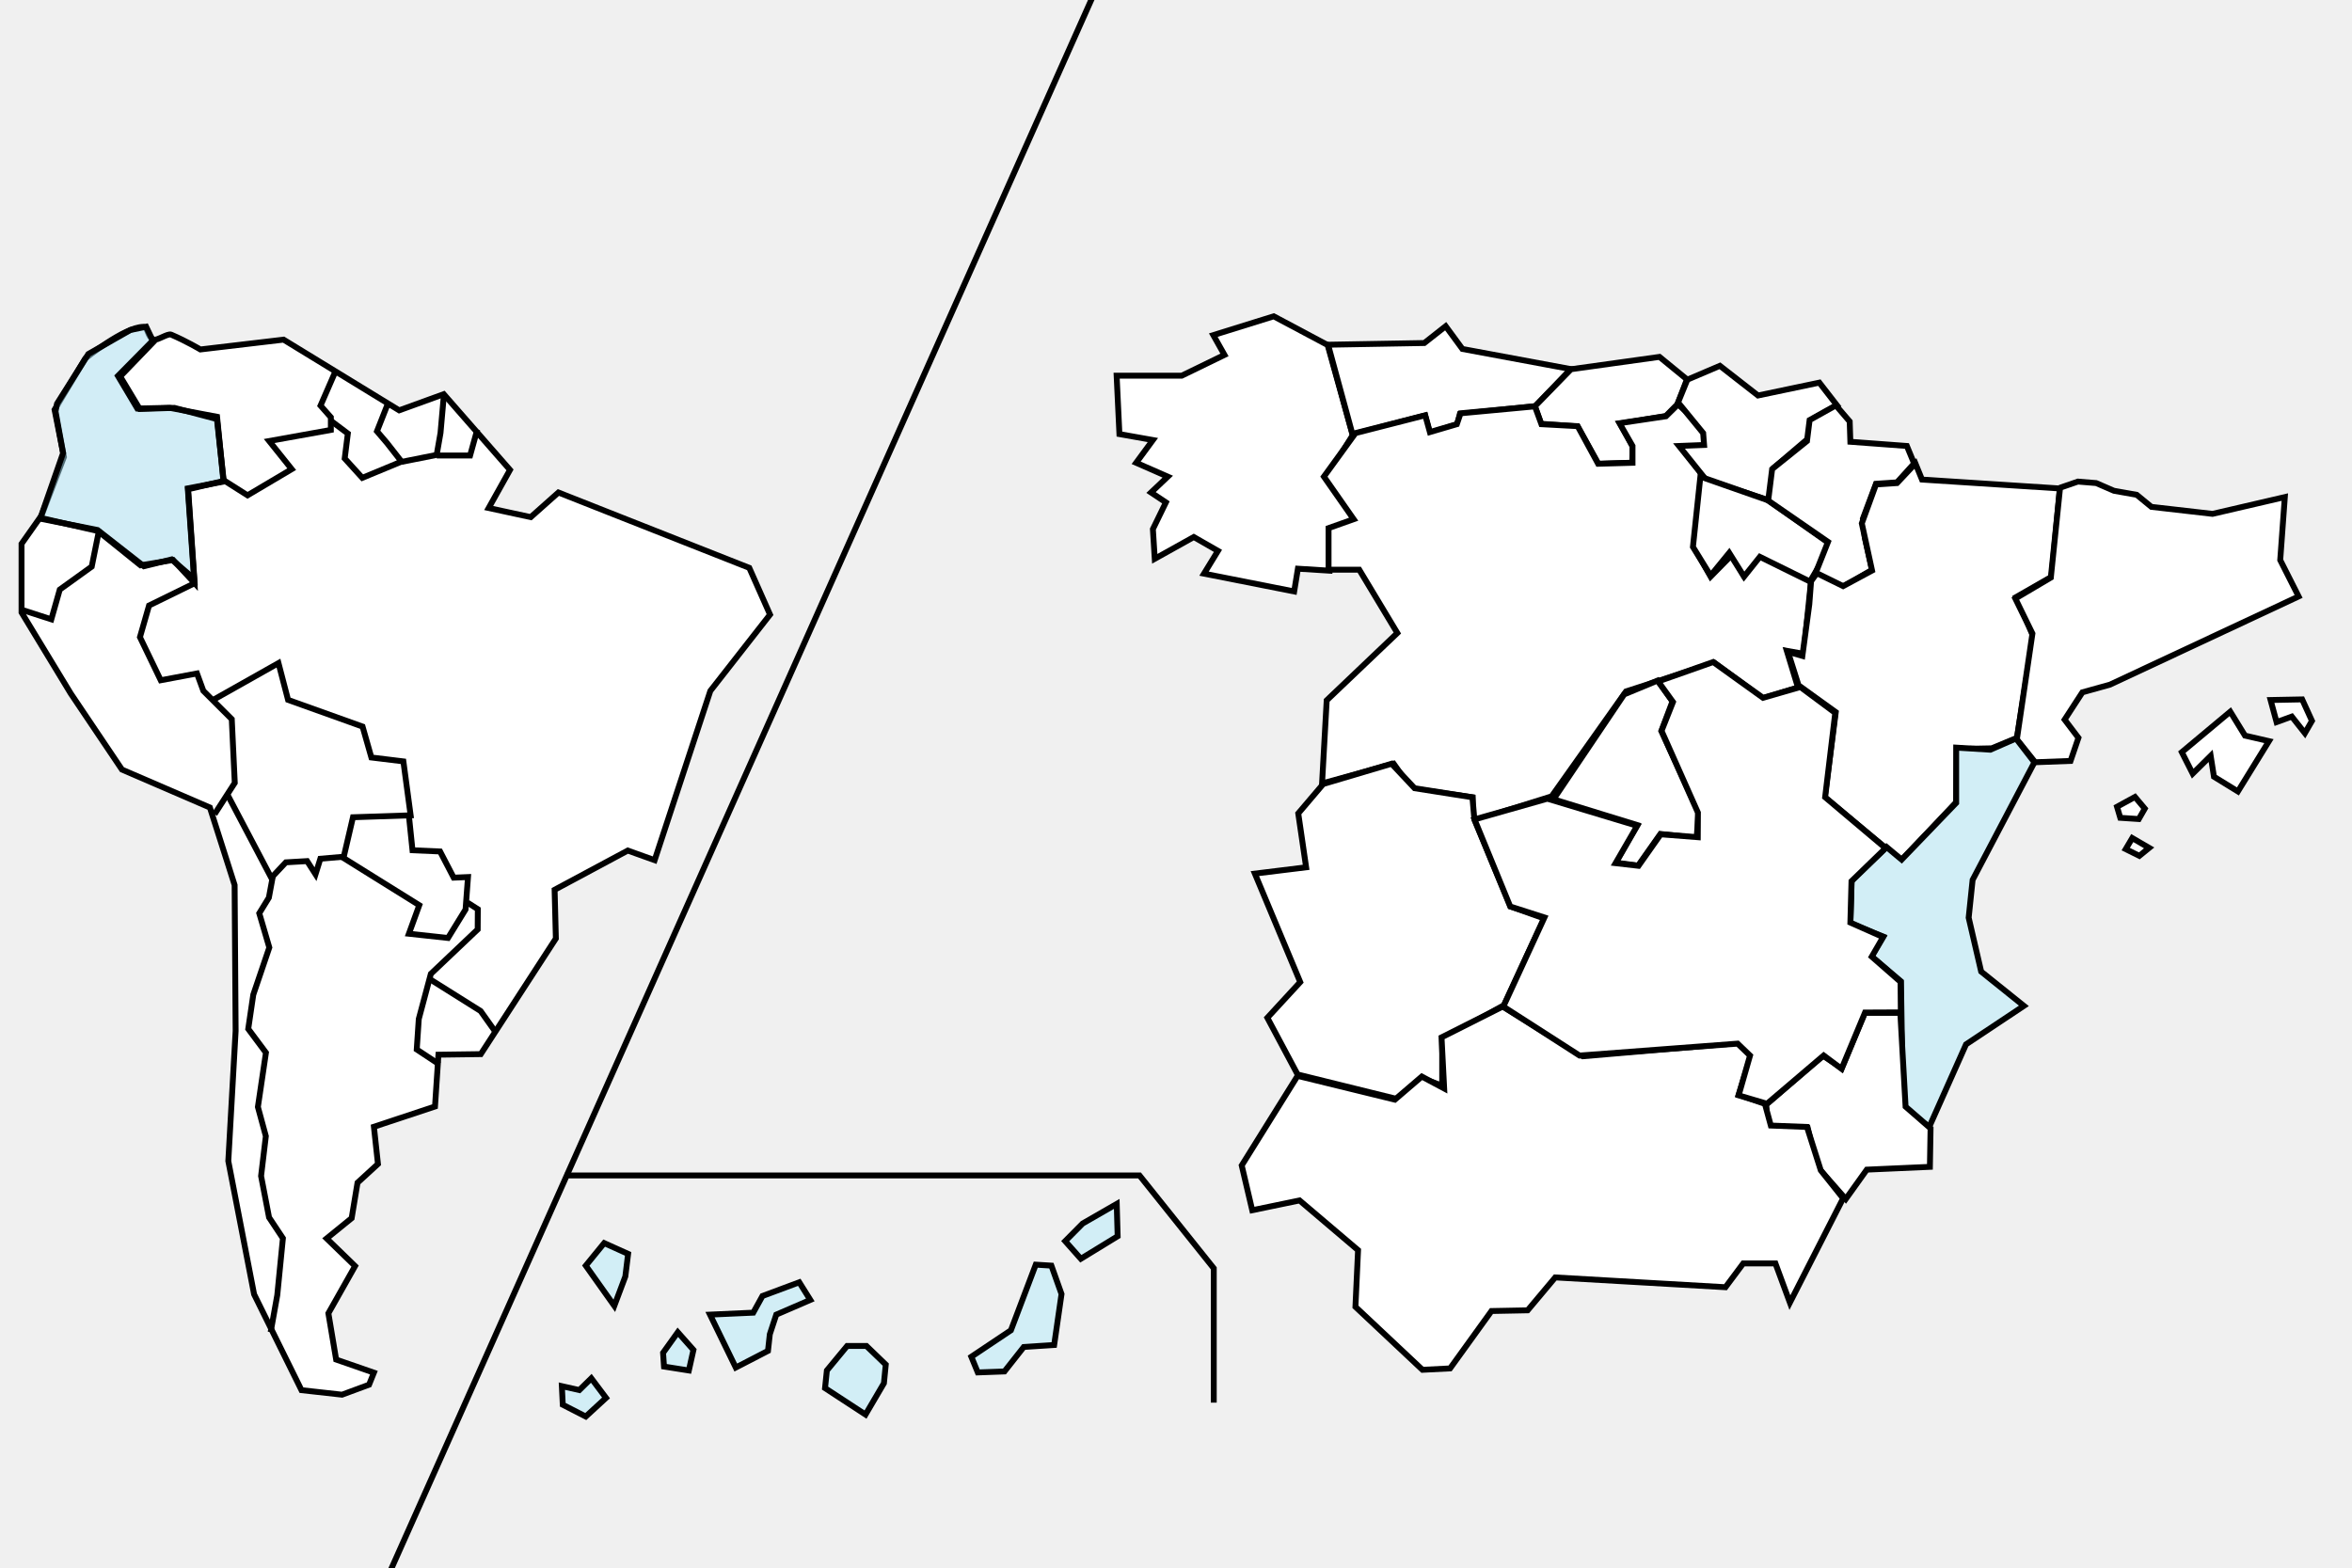
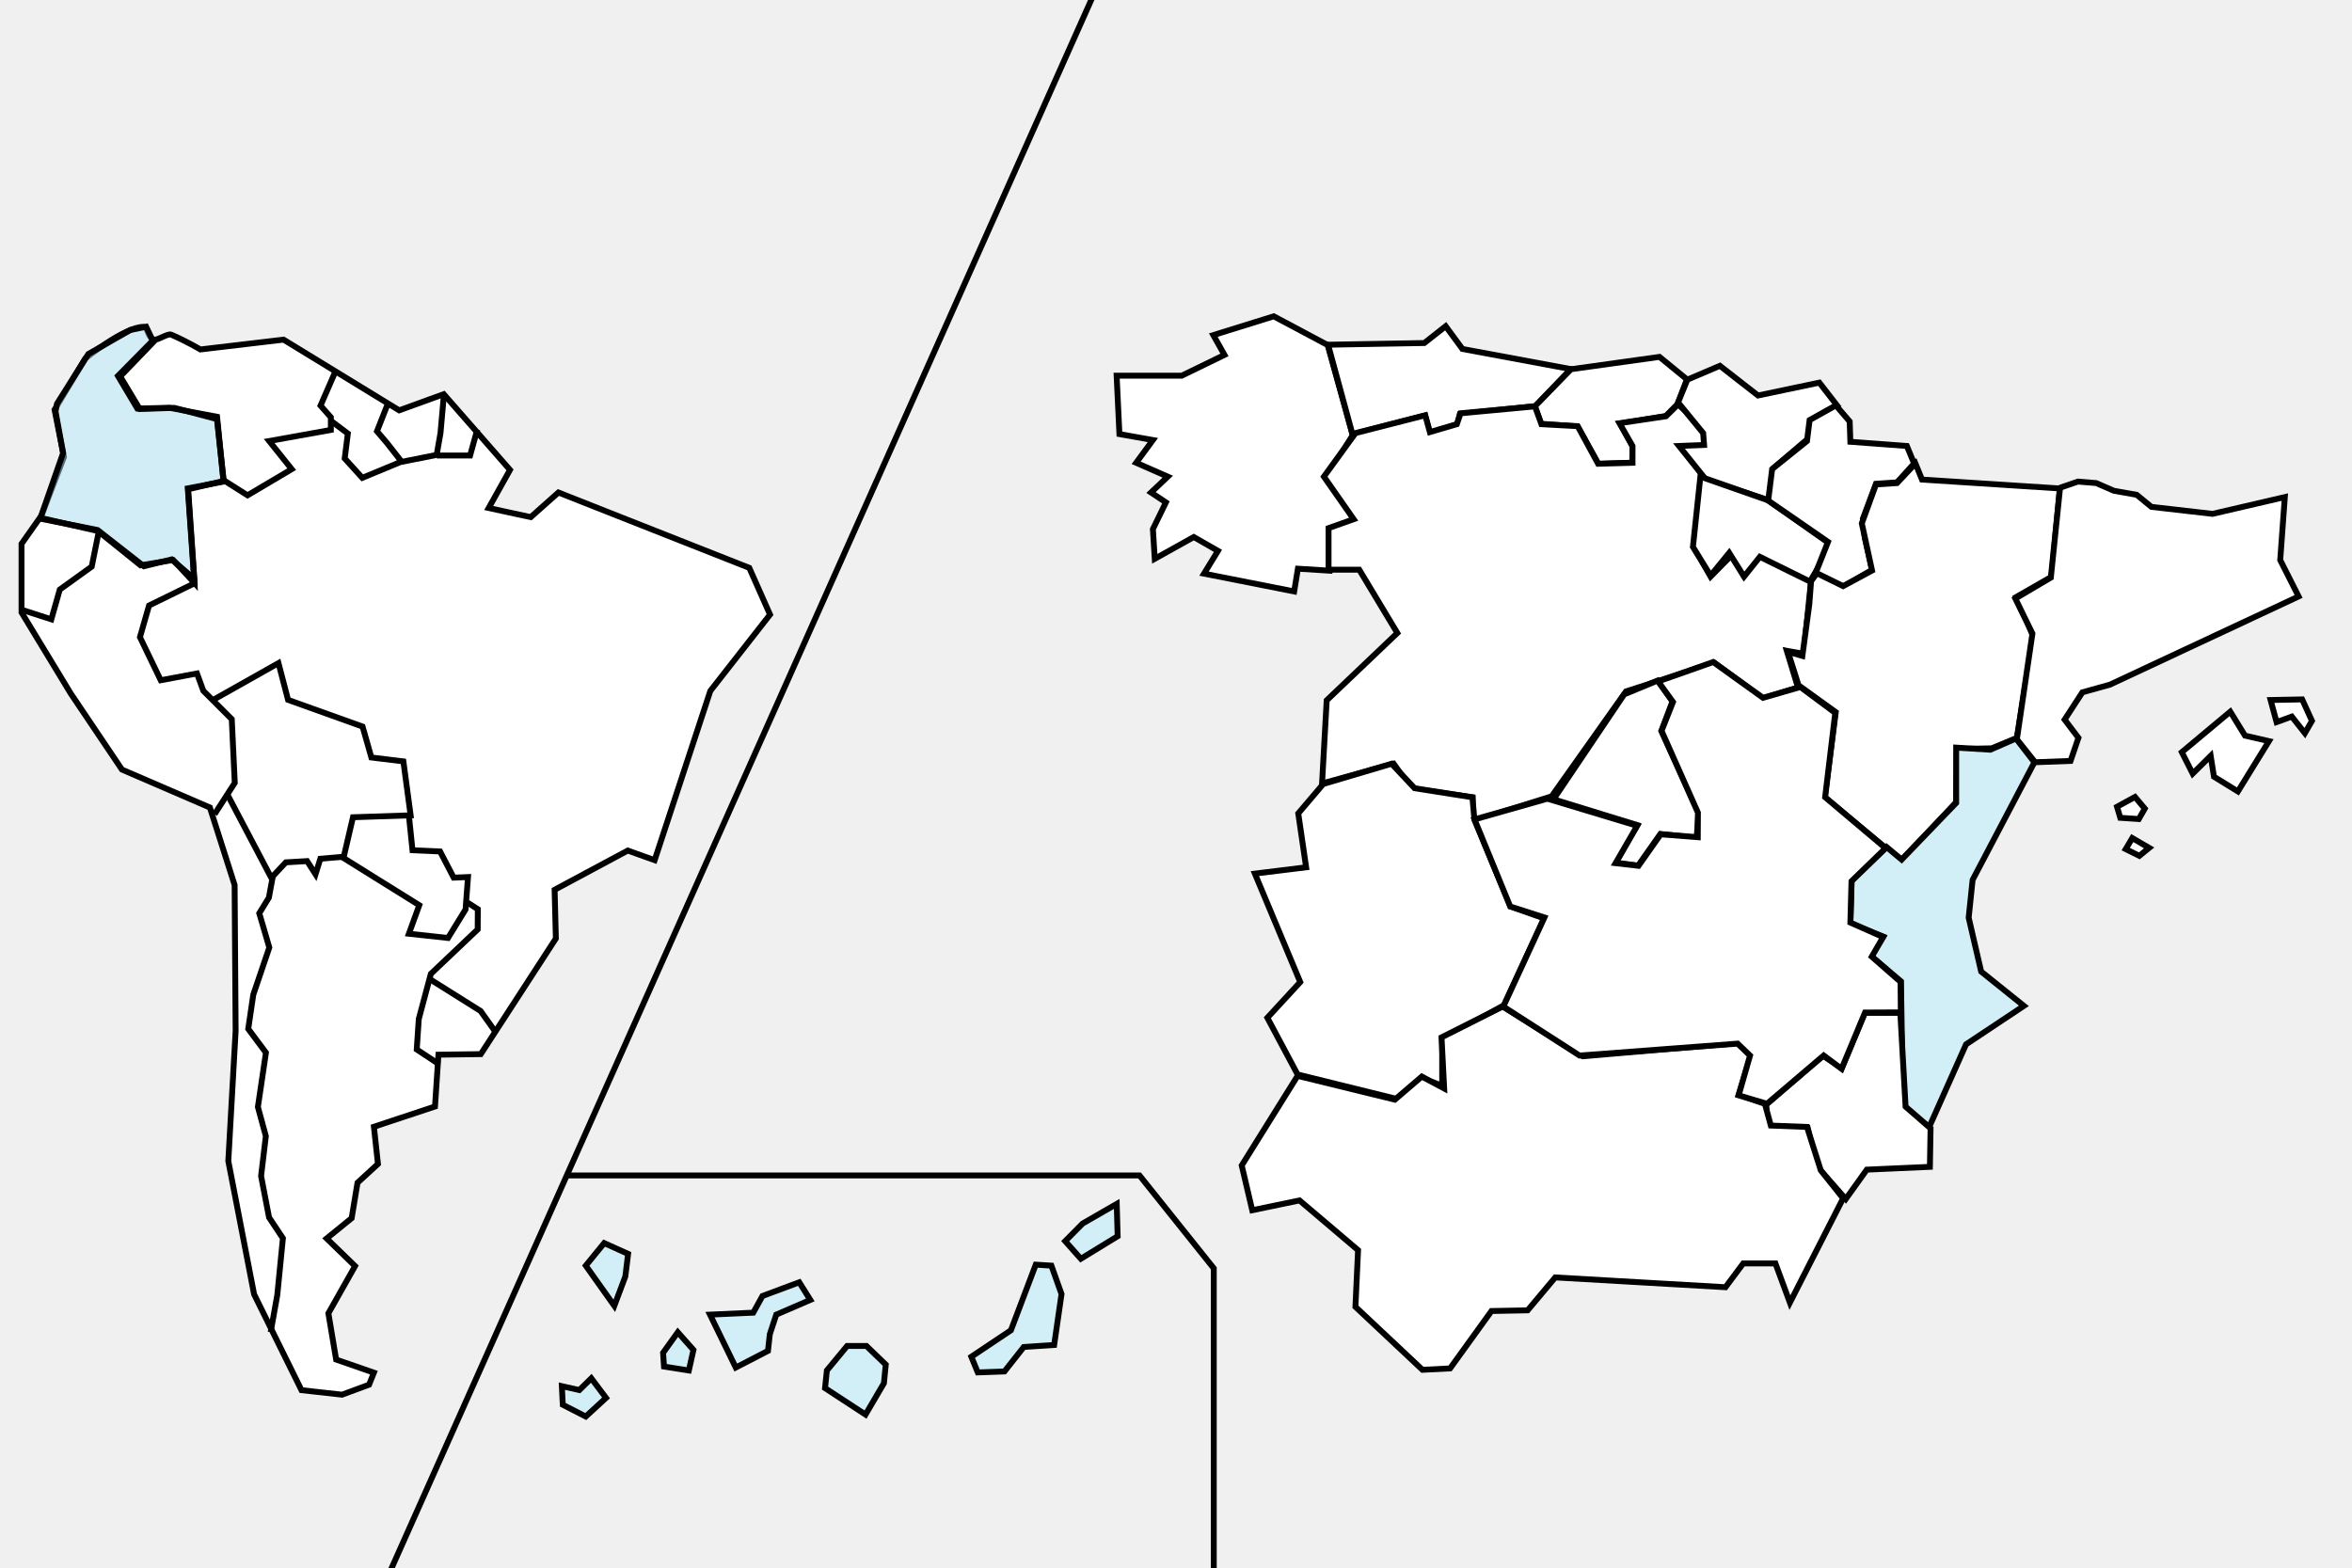
<svg xmlns="http://www.w3.org/2000/svg" width="1200px" height="800px" viewBox="0 0 1200 800" version="1.1">
  <defs />
  <g id="Page-1" stroke="none" stroke-width="1" fill="none" fill-rule="evenodd">
    <g id="Mapa" stroke-width="3" stroke="#000000">
      <g id="spain" transform="translate(286, 161)">
        <polygon id="galicia" fill="#FFFFFF" points="391.368 15.06 363.862 0.413 333.036 10.009 338.727 20.111 316.911 30.718 283.714 30.718 285.136 60.518 302.209 63.549 293.673 75.166 309.798 82.237 301.261 90.318 308.849 95.369 302.21 109.006 303.158 124.158 323.077 113.046 335.407 120.117 328.293 131.734 374.295 140.825 376.192 129.208 392.317 130.219 392.791 108.501 405.122 104.46 390.895 82.237 404.174 61.024" />
        <polygon id="asturias" fill="#FFFFFF" points="391.584 14.91 440.685 14.048 451.593 5.461 460.13 17.078 515.449 27.358 497.457 46.224 458.817 50.24 457.51 55.55 443.474 59.861 441.103 51.01 404.054 60.662" />
        <polygon id="cantabria" fill="#FFFFFF" points="497.124 46.34 515.536 27.418 560.676 21.12 574.681 32.584 569.885 45.221 563.912 51.277 540.593 55.136 546.949 66.842 546.784 75.105 529.512 75.696 518.887 56.623 500.275 55.256" />
        <polygon id="castilla_leon" fill="#FFFFFF" points="391.838 108.5 391.838 129.713 407.488 129.713 426.932 162.038 390.889 196.383 388.518 238.809 425.035 228.707 434.046 241.334 465.346 245.88 465.346 258.002 505.657 245.375 543.597 191.837 588.651 177.19 613.312 195.373 631.333 189.817 625.642 171.129 634.179 172.644 637.973 135.773 612.838 121.126 603.352 132.238 597.661 122.136 586.753 133.248 578.217 118.096 582.485 81.225 571.577 67.083 585.33 66.578 582.01 55.971 570.154 45.364 563.989 51.425 540.276 54.96 546.916 66.577 546.916 75.164 529.368 75.669 518.934 56.476 500.439 55.466 497.119 46.374 459.179 49.91 457.282 55.465 443.529 59.506 441.158 50.92 405.589 60.011 389.464 82.234 404.639 103.952" />
        <polygon id="madrid" fill="#FFFFFF" points="506.608 246.89 542.651 193.352 559.724 186.281 567.312 196.888 561.621 212.04 580.591 253.456 579.642 266.588 561.147 264.568 549.764 280.73 538.382 279.214 549.29 260.021" />
        <polygon id="pais_vasco" fill="#FFFFFF" points="570.157 44.36 574.899 32.743 591.498 25.672 610.943 40.824 642.243 34.258 651.254 45.875 639.397 52.441 637.975 61.532 619.005 77.694 616.633 94.362 584.385 83.755 570.632 66.582 583.436 66.077 582.962 60.016" />
        <polygon id="rioja" fill="#FFFFFF" points="581.537 82.24 616.158 94.362 648.407 117.09 637.455 135.754 611.889 123.151 603.827 133.253 596.239 121.131 586.754 132.748 577.743 118.101" />
        <polygon id="navarra" fill="#FFFFFF" points="650.683 45.87 637.269 53.37 635.927 64.084 618.153 78.37 616.141 94.441 646.658 115.512 640.286 131.583 654.371 138.369 669.126 129.797 665.437 113.368 664.431 103.725 671.138 85.868 681.869 85.154 690.588 75.511 686.899 66.583 658.06 64.44 657.725 54.083" />
        <polygon id="aragon" fill="#FFFFFF" points="654.373 138.1 669.128 130.156 663.901 106.079 671.14 86.227 681.871 85.513 691.261 75.513 694.614 83.727 764.921 88.266 760.677 133.371 742.568 143.728 747.859 155.427 751.287 163.728 743.018 215.557 730.16 220.87 712.386 221.227 712.051 248.37 683.939 278.204 644.982 245.87 650.625 202.403 631.625 188.727 626.202 171.584 633.579 173.727 637.106 147.446 638.02 135.599 640.957 131.505" />
        <polygon id="cataluna" fill="#FFFFFF" points="764.814 87.98 774.16 84.755 783.481 85.516 792.536 89.444 804.165 91.504 811.65 97.659 842.837 101.23 879.726 92.659 877.378 124.802 886.768 143.373 790.524 188.373 776.439 192.301 767.385 206.23 774.427 215.516 770.403 227.302 752.335 227.98 743.003 216.317 750.953 162.302 742.234 144.445 760.343 133.731 765.038 88.017" />
        <polygon id="valencia" fill="#D2EEF6" points="742.57 215.87 751.96 228.013 720.438 288.013 718.425 307.299 724.797 334.799 746.594 352.299 717.083 371.942 698.304 414.085 684.89 404.085 683.884 339.799 668.794 326.942 674.83 316.942 658.063 310.156 658.734 288.37 676.507 271.227 684.22 277.656 712.054 248.727 712.054 220.513 729.492 221.584" />
        <polygon id="murcia" fill="#FFFFFF" points="615.143 402.66 643.982 377.66 653.707 384.089 665.444 355.875 683.553 355.875 686.236 403.732 698.978 414.803 698.643 434.446 666.45 435.874 655.718 450.874 640.963 434.088 636.269 414.445 615.812 414.445" />
        <polygon id="extremadura" fill="#FFFFFF" points="376.373 254.09 389.115 239.09 423.992 228.733 435.729 241.233 465.239 245.876 466.245 257.305 484.69 301.591 501.792 307.662 481.336 351.948 449.814 369.448 449.814 393.019 440.089 389.448 426.675 399.805 376.037 387.305 360.611 358.376 377.378 340.162 354.239 284.805 380.396 281.591" />
        <polygon id="andalucia" fill="#FFFFFF" points="376.035 388.02 347.531 433.734 352.896 456.591 377.041 451.591 406.887 476.948 405.545 505.877 439.751 538.02 453.835 537.306 474.962 508.02 493.406 507.663 507.491 490.877 594.345 495.877 603.4 483.734 619.832 483.734 627.209 503.734 654.372 450.52 642.971 436.234 635.928 414.091 617.484 413.376 614.466 402.305 601.052 397.662 607.424 377.305 601.052 371.234 521.575 378.02 480.663 352.663 449.476 368.377 450.818 394.448 439.416 388.376 425.667 400.162" />
        <polygon id="castilla_mancha" fill="#FFFFFF" points="466.307 257.15 503.473 246.584 549.3 260.408 538.268 279.484 549.971 280.826 561.291 264.755 580.209 266.227 580.284 253.684 561.725 211.96 567.565 197.238 560.008 186.733 588.078 176.837 613.507 195.095 632.565 189.59 650.355 202.804 645.186 245.827 676.021 271.837 658.64 288.684 658.068 309.799 674.778 317.195 668.979 327.195 683.67 340.052 683.809 355.618 665.544 355.704 653.569 384.423 644.458 377.612 615.536 402.255 601.059 397.97 606.875 377.656 600.544 371.566 519.906 377.656 481.005 352.656 501.976 307.194 484.514 301.584" />
        <path d="M794.11,250.7 L795.777,256.336 L805.223,256.962 L808.279,251.639 L803.278,245.69 L794.11,250.7 Z M801.889,266.668 L798.555,272.304 L805.501,275.748 L810.502,271.678 L801.889,266.668 Z M827.172,222.835 L832.728,233.793 L841.897,224.713 L843.564,235.358 L855.788,242.873 L871.625,217.198 L859.4,214.381 L851.899,202.17 L827.172,222.835 Z M872.458,196.222 L875.514,207.493 L883.293,204.675 L889.961,213.129 L893.573,206.867 L888.572,195.909 L872.458,196.222 Z" id="baleares" fill="#FFFFFF" />
        <path d="M12.869,484.86 L22.258,473.36 L34.465,478.86 L33.056,490.36 L27.423,505.36 L12.869,484.86 Z M52.305,529.36 L59.817,518.86 L67.798,527.86 L65.451,538.36 L52.775,536.36 L52.305,529.36 Z M76.249,509.86 L89.394,536.86 L105.826,528.36 L106.765,519.86 L110.052,509.86 L127.423,502.36 L121.789,493.36 L103.009,500.36 L98.315,508.86 L76.249,509.86 Z M134.934,547.36 L135.873,538.36 L146.202,525.86 L156.061,525.86 L165.92,535.36 L164.981,544.86 L155.592,560.86 L134.934,547.36 Z M209.582,531.36 L229.77,517.86 L242.446,484.36 L250.427,484.86 L255.592,499.36 L251.836,525.36 L236.343,526.36 L226.484,538.86 L212.869,539.36 L209.582,531.36 Z M257.469,472.36 L266.39,463.36 L283.761,453.36 L284.23,469.86 L265.451,481.36 L257.469,472.36 Z M15.685,542.36 L23.197,552.36 L12.869,561.86 L1.131,555.86 L0.662,546.36 L9.582,548.36 L15.685,542.36 Z" id="canarias" fill="#D2EEF6" />
-         <polyline id="divider" points="2.318 438.831 295.378 438.831 333.273 486.231 333.273 554.781" />
+         <polyline id="divider" points="2.318 438.831 295.378 438.831 333.273 486.231 333.273 554.781 333.273 683.275" />
      </g>
      <g id="america" transform="translate(-110, -28)">
        <path d="M183.131,194.812 C173.423,194.812 153.526,210.932 153.526,210.932 L137.849,237.07 L142.619,261.202 L131.181,291.054 L120.987,305.517 L120.987,340.532 L146.085,381.88 L172.224,420.72 L217.088,440.081 L229.708,479.656 L230.221,554.126 L226.482,620.484 L239.638,688.468 L263.819,737.408 L284.506,739.716 L298.296,734.618 L300.769,728.48 L281.502,721.794 L277.547,698.191 L291.162,674.082 L276.652,660.005 L289.417,649.633 L292.411,631.547 L302.832,621.987 L300.769,602.989 L331.942,592.657 L333.695,566.215 L355.296,565.929 L393.604,506.925 L392.968,482.062 L430.296,462.043 L444.006,466.954 L472.416,380.573 L502.87,341.633 L492.286,317.778 L394.908,279.324 L380.789,291.894 L359.325,287.245 L370.2,267.784 L336.398,229.149 L313.671,237.397 L254.683,201.317 L212.232,206.329 C212.232,206.329 205.097,202.092 197.317,198.758 C195.589,198.017 190.162,201.912 188.441,201.317 C185.136,200.174 185.643,194.812 183.131,194.812 Z" id="sudamerica" fill="#FFFFFF" />
        <polygon id="narino" fill-opacity="0.5" fill="#A6DDEE" points="188.287 202.492 184.561 194.717 176.469 196.428 155.078 208.65 139.088 234.008 138.324 237.934 142.203 259.18 130.658 292.27 160.02 299.012 181.703 316.48 198.311 313.762 209.191 325.457 205.814 277.217 224.188 273.738 220.674 241.863 198.984 236.143 181.299 236.709 171.328 220.107" />
        <g id="lines" transform="translate(0.188275, 0.131192)">
          <polyline id="Path-3" points="187.296 202.153 169.985 219.692 179.88 236.341 196.349 235.978 220.561 240.553 223.808 273.323 205.793 277.546 208.975 323.275 197.392 313.341 183.22 316.816 159.604 298.335 129.908 292.461" />
          <polyline id="Path-4" points="224.201 273.093 236.103 280.633 258.642 267.284 247.147 252.922 278.617 247.266 278.617 240.812 273.35 234.855 280.702 217.968" />
          <polyline id="Path-5" points="278.598 242.565 287.281 249.095 285.681 261.824 294.656 271.716 314.678 263.423 307.197 253.869 302.142 247.941 308.054 232.964" />
          <polyline id="Path-6" points="314.628 263.579 332.603 259.994 334.56 248.8 336.189 230.462" />
          <polyline id="Path-7" points="332.621 260.305 349.659 260.305 353.327 247.057" />
          <polyline id="Path-8" points="209.85 325.115 185.859 336.865 181.213 353.02 191.822 375.01 210.314 371.54 213.556 380.403 228.06 394.868 229.595 427.374 219.268 443.388" />
          <polyline id="Path-9" points="218.587 385.027 251.893 366.259 256.788 385.027 294.793 398.64 299.294 414.415 315.621 416.412 319.321 443.934 289.899 444.915 285.207 465.055 273.262 466.087 270.797 473.99 266.503 467.293 255.656 467.925 248.234 475.84 225.708 433.07" />
          <polyline id="Path-10" points="248.966 475.332 246.989 485.955 242.095 493.925 247.217 511.389 239.039 535.47 236.465 552.921 245.495 565.054 241.393 592.75 245.443 607.67 243.017 627.994 247.082 649.127 254.151 659.77 251.282 688.765 247.898 707.688" />
          <polyline id="Path-11" points="284.026 465.061 323.728 489.793 318.428 504.361 338.385 506.522 347.347 491.959 348.585 475.439 341.293 475.747 334.343 462.382 320.271 461.761 318.428 444.025" />
          <polyline id="Path-12" points="348.374 488.499 353.601 491.834 353.533 502.154 329.635 524.832 323.478 547.863 322.435 563.423 333.934 571.025" />
          <polyline id="Path-13" points="329.59 527.834 355.019 543.795 361.991 553.597" />
          <polyline id="Path-14" points="160.245 299 156.609 317.005 140.305 328.739 135.996 343.918 121.192 339.132" />
          <polygon id="divider" points="303.907 840.861 678.812 0.387 0.812 7.105 13.599 845.24" />
        </g>
      </g>
    </g>
  </g>
</svg>
